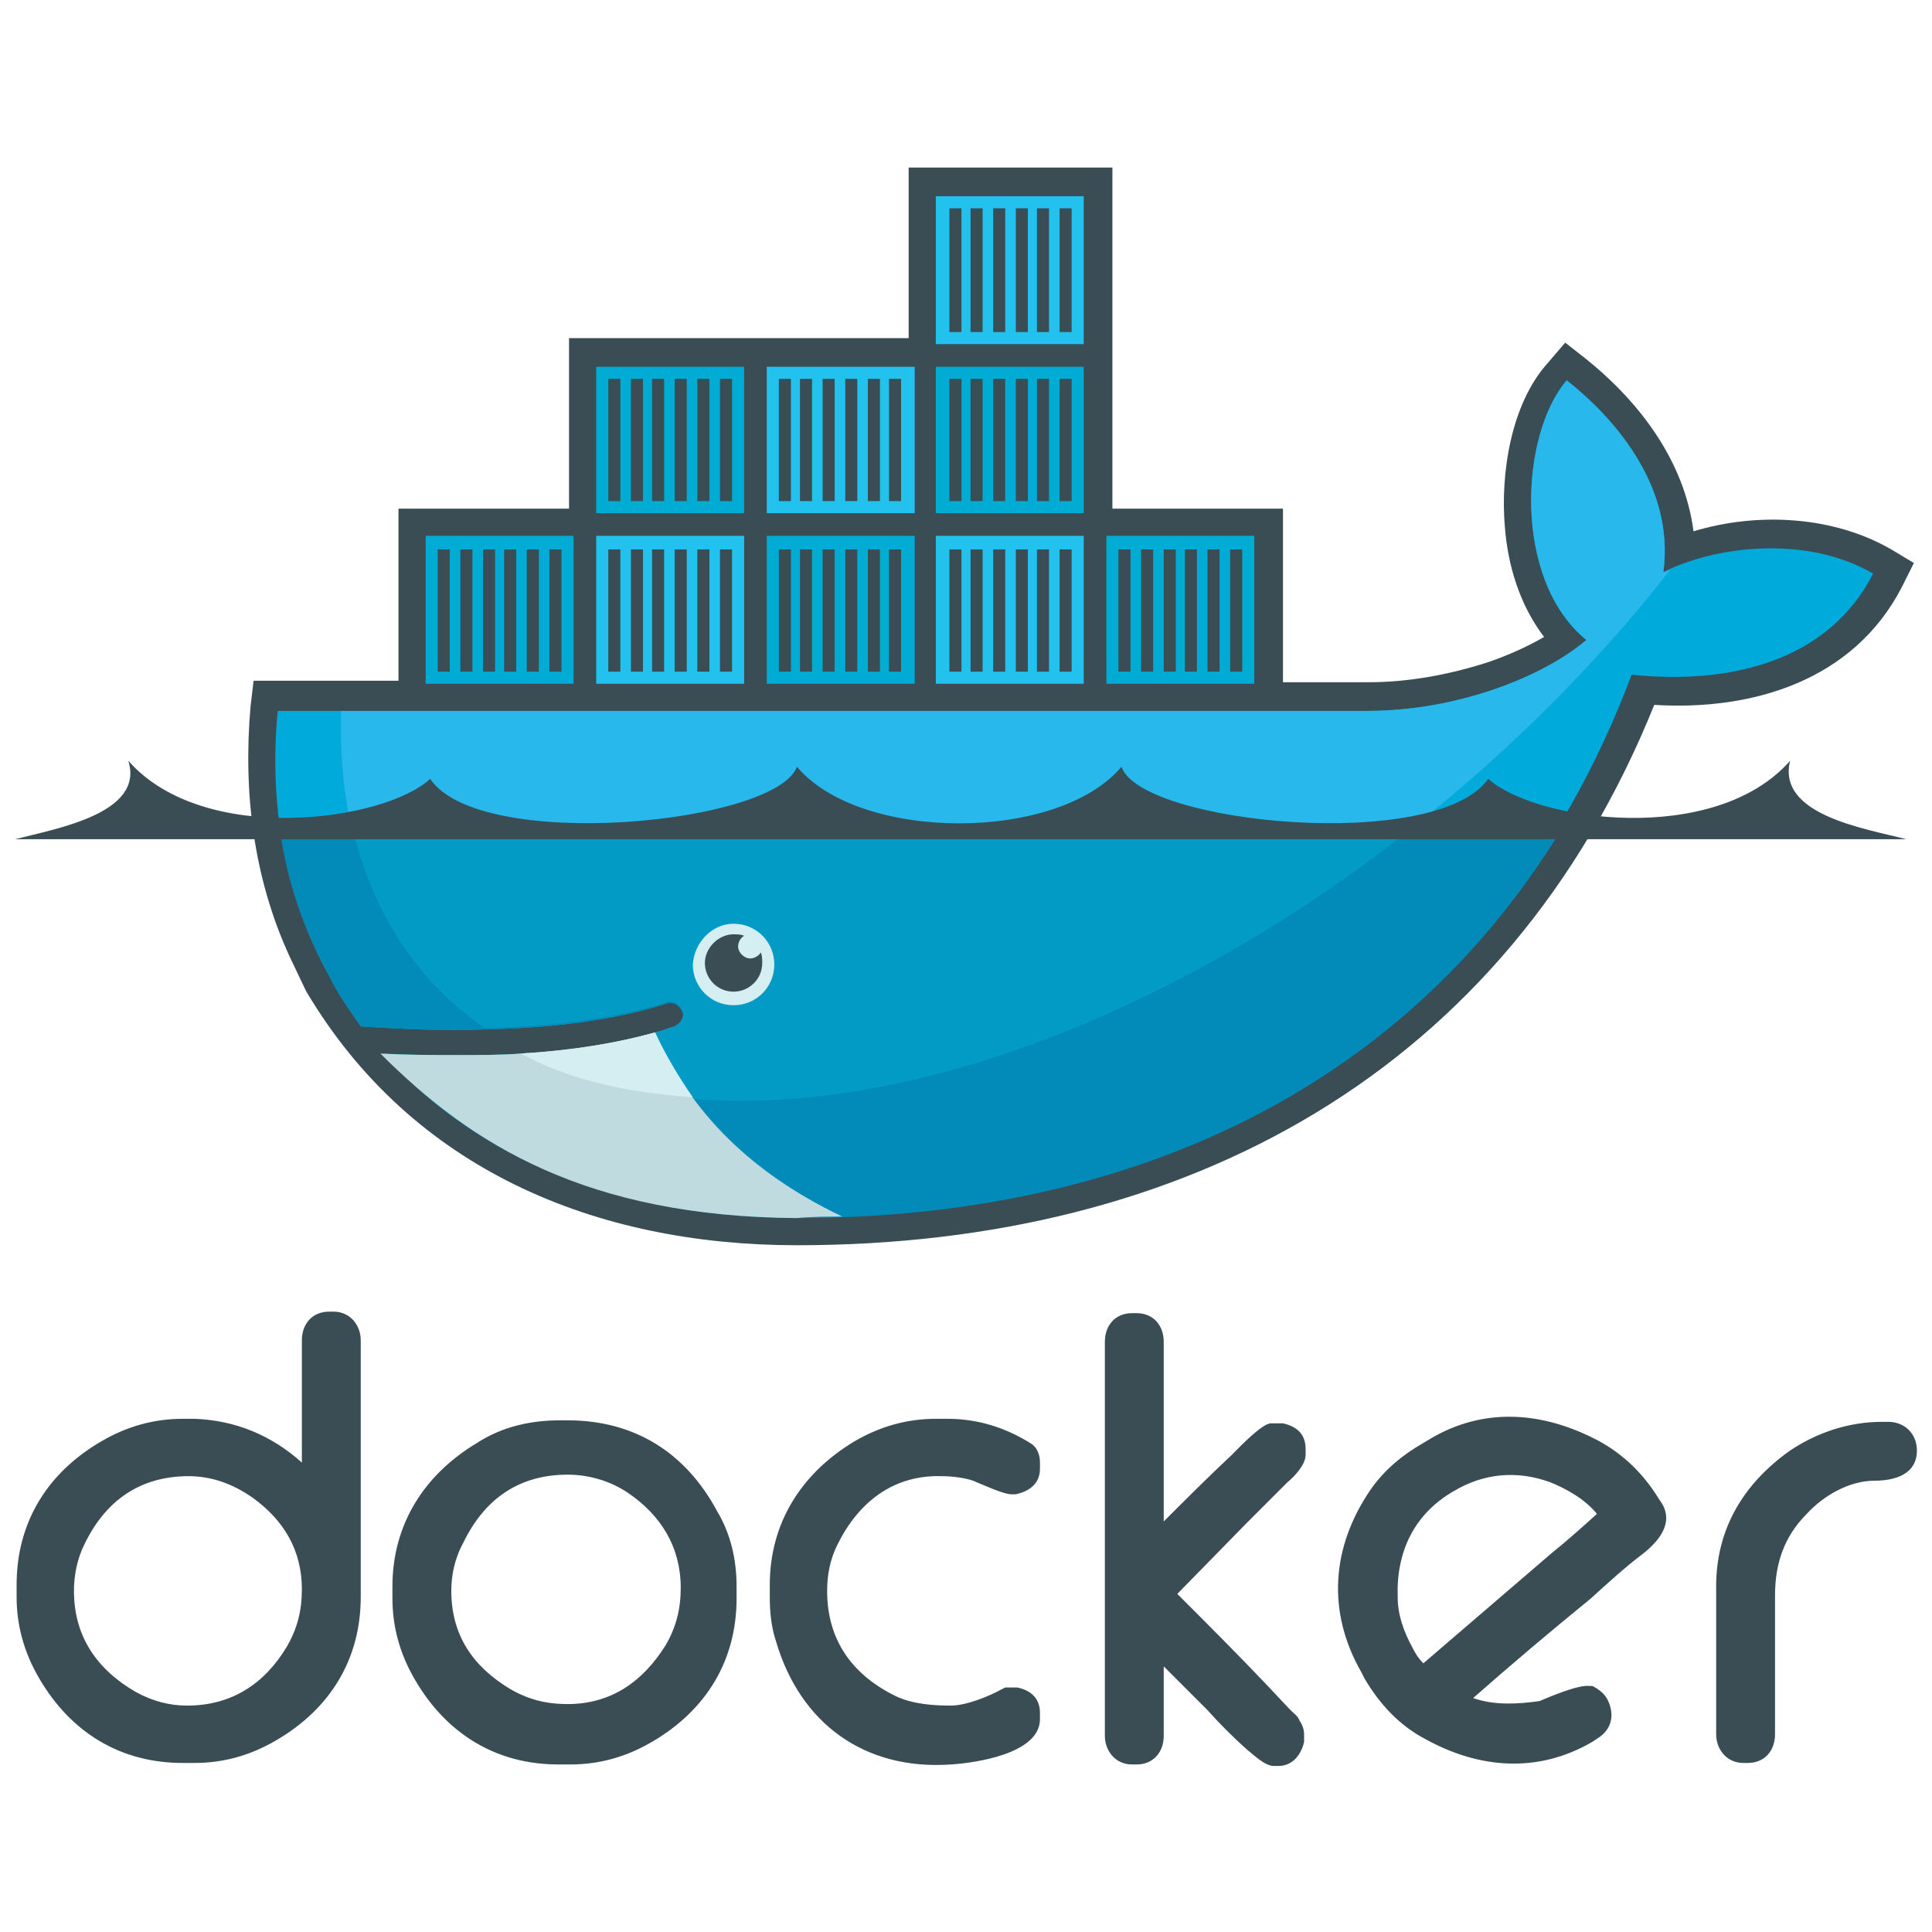
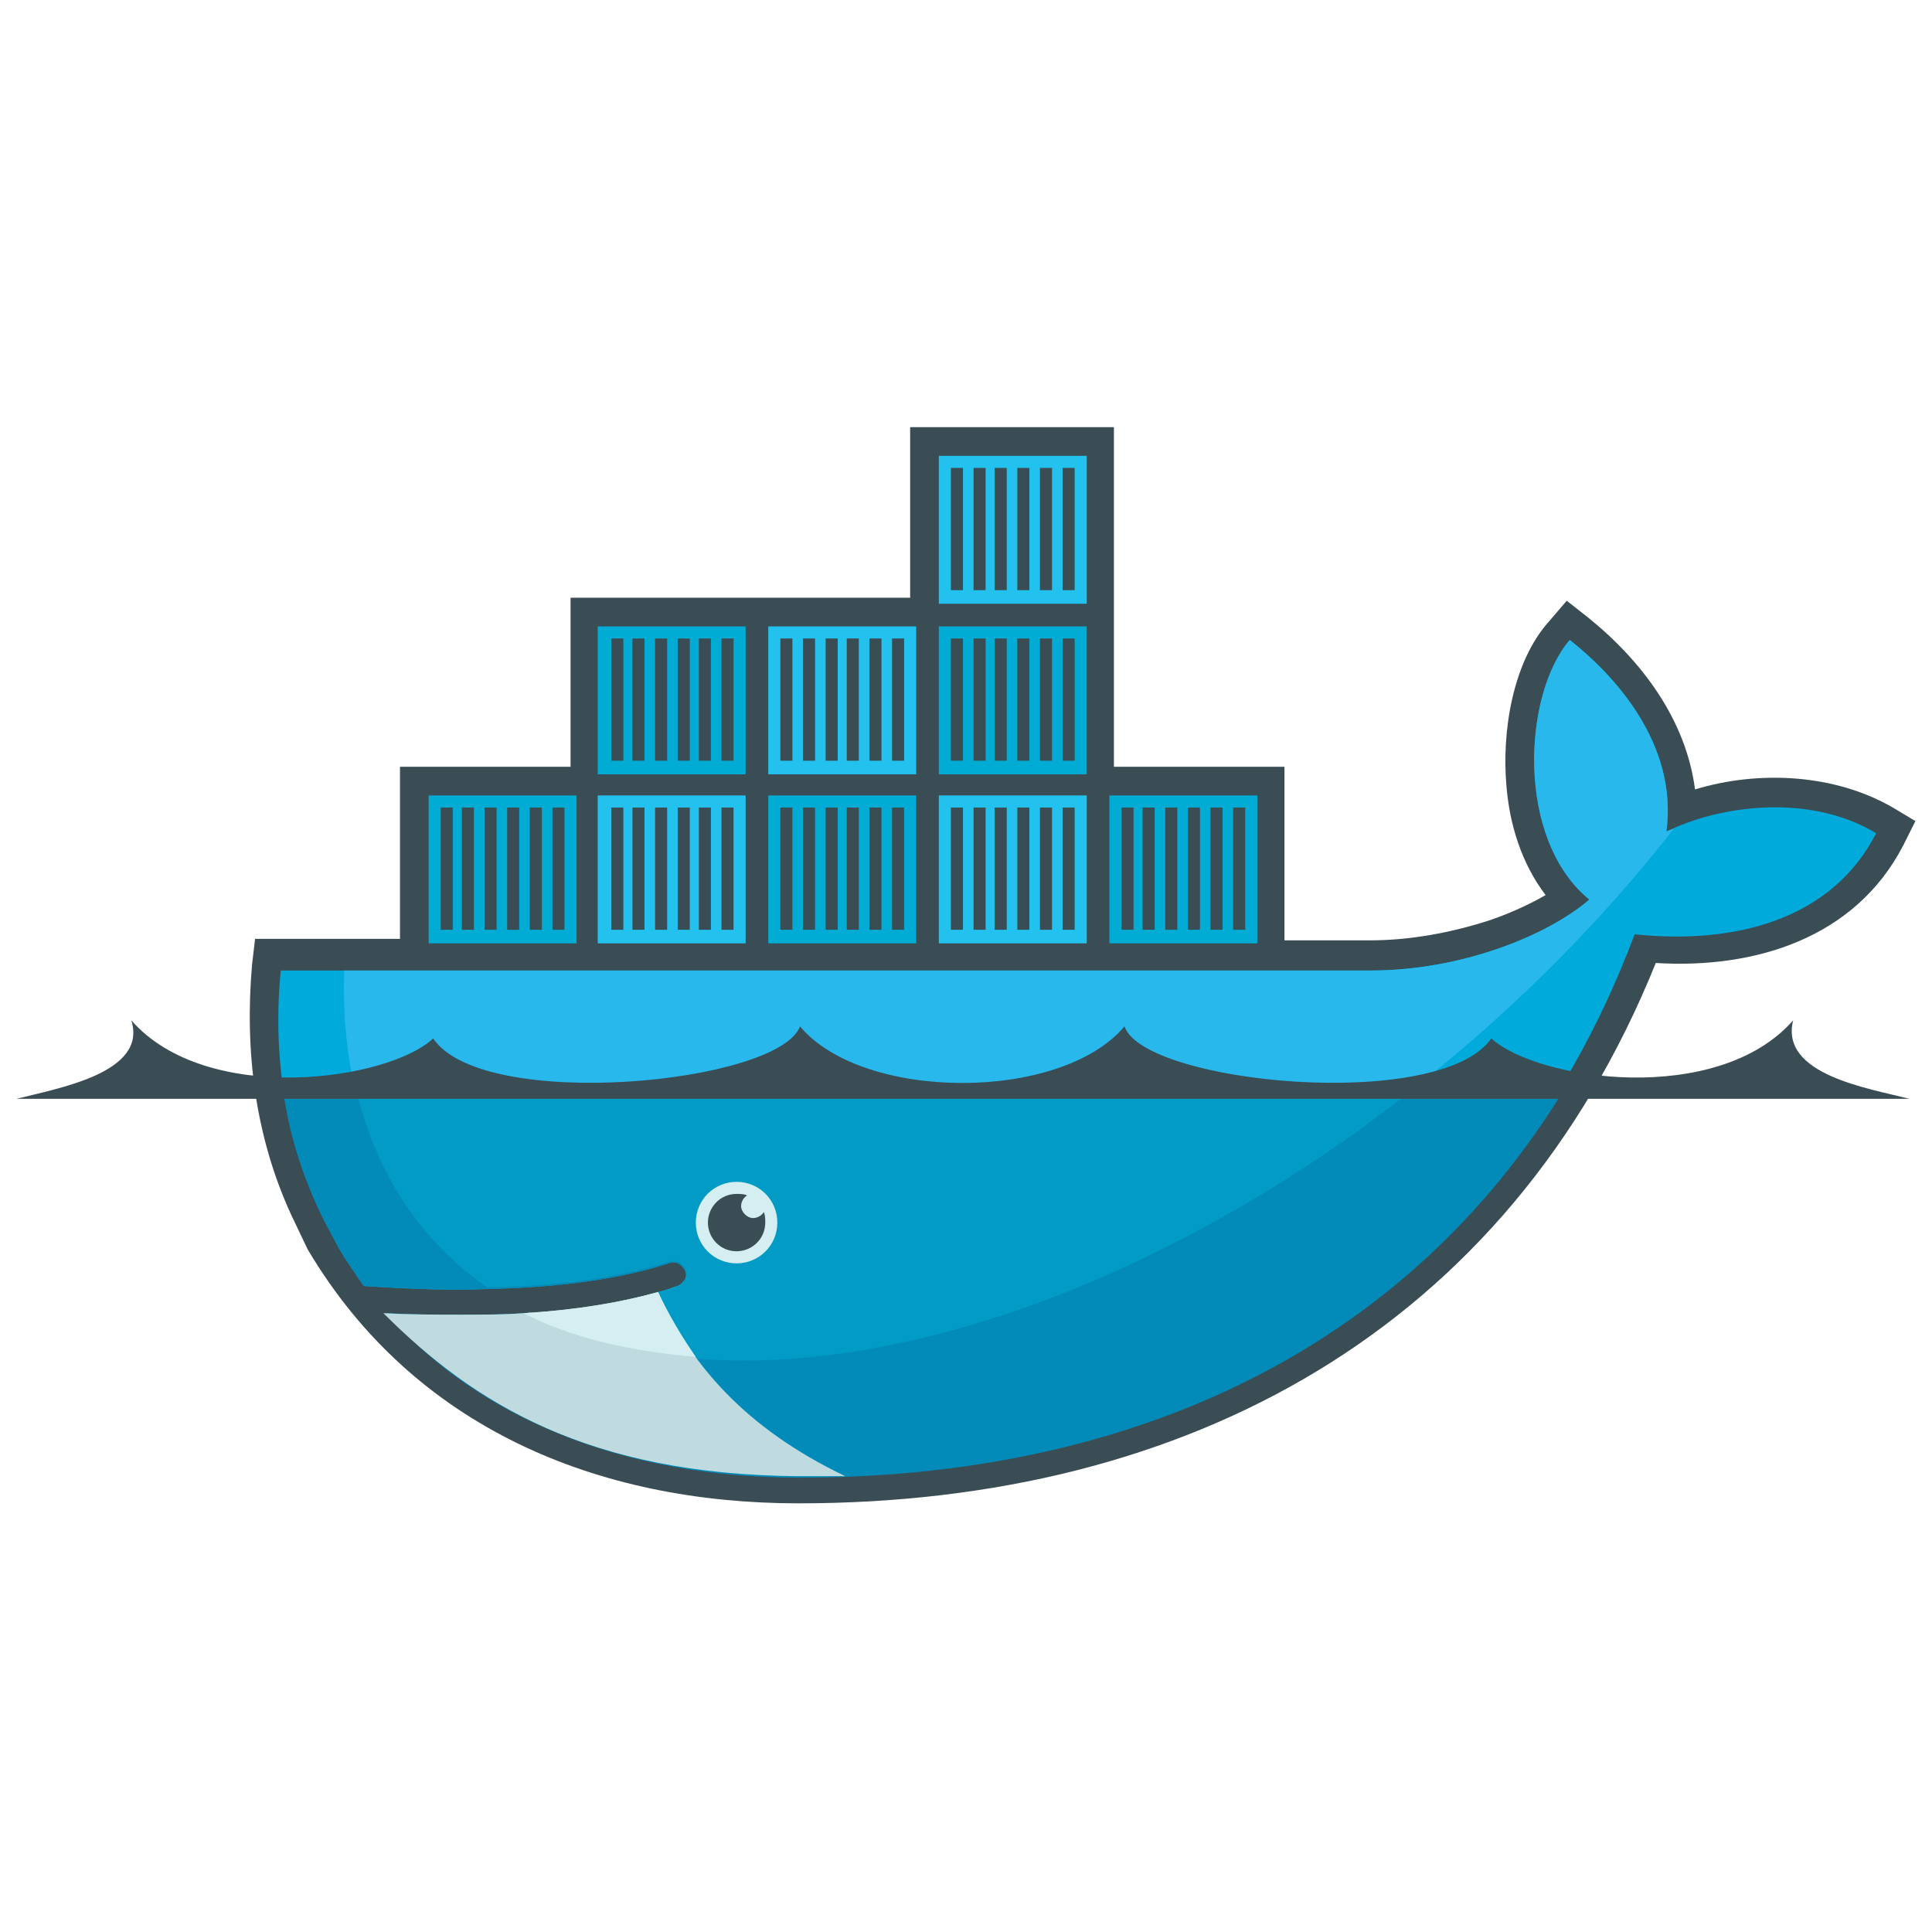
<svg xmlns="http://www.w3.org/2000/svg" viewBox="0 0 128 128">
  <g>
-     <path fill-rule="evenodd" clip-rule="evenodd" fill="#3A4D54" d="M20 96.9v-8.1c0-1.1.7-1.9 1.8-1.9h.3c1.1 0 1.8.9 1.8 1.9v17c0 4.1-2 7.4-5.6 9.5-1.7 1-3.5 1.5-5.4 1.5h-.8c-4.1 0-7.4-2-9.5-5.6-1-1.7-1.5-3.5-1.5-5.4v-.8c0-4.1 2-7.4 5.6-9.5 1.7-1 3.5-1.5 5.4-1.5h.8c2.7.1 5.1 1.1 7.1 2.9zm-15.1 8.5c0 3 1.5 5.2 4.1 6.7 1.1.6 2.2.9 3.4.9 2.9 0 5.1-1.4 6.6-3.9.7-1.2 1-2.4 1-3.8 0-2.6-1.2-4.6-3.3-6.1-1.3-.9-2.7-1.4-4.2-1.4-3.2 0-5.5 1.6-6.9 4.5-.5 1-.7 2.1-.7 3.1zm32.2-11.3h.5c4.4 0 7.8 2.1 9.9 6 .9 1.5 1.3 3.2 1.3 5v.8c0 4.1-2 7.4-5.6 9.5-1.7 1-3.5 1.5-5.4 1.5h-.8c-4.1 0-7.4-2-9.5-5.6-1-1.7-1.5-3.5-1.5-5.4v-.8c0-4.1 2.1-7.4 5.6-9.5 1.7-1.1 3.6-1.5 5.5-1.5zm-7.2 11.3c0 2.9 1.4 5 3.9 6.5 1.2.7 2.4 1 3.8 1 2.9 0 5-1.5 6.5-3.9.7-1.2 1-2.4 1-3.8 0-2.7-1.3-4.8-3.5-6.3-1.2-.8-2.6-1.2-4-1.2-3.2 0-5.5 1.6-6.9 4.5-.6 1.1-.8 2.2-.8 3.2zm34.8-7.2c-.6-.3-1.7-.4-2.3-.4-3.2-.1-5.5 1.7-6.9 4.5-.5 1-.7 2-.7 3.1 0 3.3 1.7 5.6 4.6 7 1.1.5 2.4.6 3.6.6 1 0 2.5-.6 3.4-1.1l.2-.1h.8c.9.2 1.5.7 1.5 1.7v.4c0 2.3-4.3 2.9-5.9 3-5.7.4-10-2.7-11.6-8.2-.3-.9-.4-1.9-.4-2.9v-.8c0-4.1 2.1-7.4 5.6-9.5 1.7-1 3.5-1.5 5.4-1.5h.8c2 0 3.9.6 5.6 1.7l.1.1.1.1c.2.3.3.6.3 1v.4c0 1-.7 1.5-1.6 1.7h-.3c-.5 0-1.8-.6-2.3-.8zm12.4 2.6c1.5-1.5 3-3 4.5-4.4.4-.4 2-2.1 2.6-2.1h.8c.9.2 1.5.7 1.5 1.7v.4c0 .6-.7 1.4-1.2 1.8l-2.7 2.7-4.6 4.7c2 2 4 4 5.9 6l1.6 1.7c.2.2.5.4.6.7.2.3.3.6.3.9v.5c-.2.9-.8 1.6-1.7 1.6h-.3c-.6 0-1.3-.7-1.8-1.1-.9-.8-1.8-1.7-2.6-2.6l-2.9-2.9v4.6c0 1.1-.7 1.9-1.8 1.9h-.3c-1.1 0-1.8-.9-1.8-1.9v-26.1c0-1.1.7-1.9 1.8-1.9h.3c1.1 0 1.8.8 1.8 1.9v11.9zm47.6-6.6h.4c1.1 0 1.9.8 1.9 1.9 0 1.6-1.5 2-2.8 2-1.7 0-3.4 1-4.5 2.2-1.5 1.5-2.1 3.3-2.1 5.4v9.2c0 1.1-.7 1.9-1.8 1.9h-.3c-1.1 0-1.8-.9-1.8-1.9v-9.8c0-3.8 1.8-6.8 4.9-9 1.8-1.2 3.9-1.9 6.1-1.9zm-27.1 18.3c1.4.5 3 .4 4.4.2.7-.3 2.6-1.1 3.3-1h.2c.4.2.8.5 1 .9.5 1 .3 2-.7 2.6l-.3.2c-3.6 2.1-7.5 1.8-11.1-.2-1.7-.9-3-2.3-4-4l-.2-.4c-2.3-4-2-8.3.6-12.1.9-1.3 2.1-2.3 3.5-3.1l.5-.3c3.4-2 7.1-1.8 10.6-.1 1.9.9 3.4 2.3 4.5 4.1l.2.3c.8 1.3-.2 2.5-1.2 3.3-1.2.9-2.4 2-3.5 3-2.7 2.2-5.3 4.4-7.8 6.6zm-3.3-2.3l8.5-7.3c1-.8 2-1.7 3-2.6-.8-1-2.1-1.7-3.1-2.1-2.2-.8-4.4-.6-6.4.6-2.6 1.5-3.8 4-3.7 7 0 1.2.4 2.3 1 3.4.2.4.4.7.7 1" />
-     <path fill-rule="evenodd" clip-rule="evenodd" fill="#3A4D54" d="M73.7 33.7h11.3v11.5h5.7c2.6 0 5.3-.5 7.8-1.3 1.2-.4 2.6-1 3.8-1.7-1.6-2.1-2.4-4.7-2.6-7.3-.3-3.5.4-8.1 2.8-10.8l1.2-1.4 1.4 1.1c3.6 2.9 6.5 6.8 7.1 11.4 4.3-1.3 9.3-1 13.1 1.2l1.5.9-.8 1.6c-3.2 6.2-9.9 8.2-16.4 7.8-9.8 24.3-31 35.8-56.8 35.8-13.3 0-25.5-5-32.5-16.8l-.1-.2-1-2.1c-2.4-5.2-3.1-10.9-2.6-16.6l.2-1.7h9.6v-11.4h11.3v-11.3h22.5v-11.3h13.5v22.6z" />
-     <path fill="#00AADA" d="M110.2 37.9c.8-5.9-3.6-10.5-6.4-12.7-3.1 3.6-3.6 13.2 1.3 17.2-2.8 2.4-8.5 4.7-14.5 4.7h-72.2c-.6 6.2.5 11.9 3 16.8l.8 1.5c.5.9 1.1 1.7 1.7 2.6 3 .2 5.7.3 8.2.2 4.9-.1 8.9-.7 12-1.7.5-.2.9.1 1.1.5.2.5-.1.9-.5 1.1-.4.1-.8.3-1.3.4-2.4.7-5 1.1-8.3 1.3h-.6c-1.3.1-2.7.1-4.2.1-1.6 0-3.1 0-4.9-.1 6 6.8 15.4 10.8 27.2 10.8 25 0 46.2-11.1 55.5-35.9 6.7.7 13.1-1 16-6.7-4.5-2.6-10.5-1.8-13.9-.1z" />
-     <path fill="#28B8EB" d="M110.2 37.9c.8-5.9-3.6-10.5-6.4-12.7-3.1 3.6-3.6 13.2 1.3 17.2-2.8 2.4-8.5 4.7-14.5 4.7h-68c-.3 9.5 3.2 16.7 9.5 21 4.9-.1 8.9-.7 12-1.7.5-.2.9.1 1.1.5.2.5-.1.9-.5 1.1-.4.1-.8.3-1.3.4-2.4.7-5.2 1.2-8.5 1.4l-.1-.1c8.5 4.4 20.8 4.3 35-1.1 15.8-6.1 30.6-17.7 40.9-30.9-.2.1-.3.2-.5.2z" />
-     <path fill="#028BB8" d="M18.5 54.6c.4 3.3 1.4 6.4 2.9 9.3l.8 1.5c.5.9 1.1 1.7 1.7 2.6 3 .2 5.7.3 8.2.2 4.9-.1 8.9-.7 12-1.7.5-.2.9.1 1.1.5.2.5-.1.9-.5 1.1-.4.1-.8.3-1.3.4-2.4.7-5.2 1.2-8.5 1.4h-.4c-1.3.1-2.7.1-4.1.1-1.6 0-3.2 0-4.9-.1 6 6.8 15.5 10.8 27.3 10.8 21.4 0 40-8.1 50.8-26h-85.1v-.1z" />
-     <path fill="#019BC6" d="M23.3 54.6c1.3 5.8 4.3 10.4 8.8 13.5 4.9-.1 8.9-.7 12-1.7.5-.2.9.1 1.1.5.2.5-.1.9-.5 1.1-.4.1-.8.3-1.3.4-2.4.7-5.2 1.2-8.6 1.4 8.5 4.4 20.8 4.3 34.9-1.1 8.5-3.3 16.8-8.2 24.2-14.1h-70.6z" />
-     <path fill-rule="evenodd" clip-rule="evenodd" fill="#00ACD3" d="M28.2 35.5h9.8v9.8h-9.8v-9.8zm.8.9h.8v8.1h-.8v-8.1zm1.5 0h.8v8.1h-.8v-8.1zm1.5 0h.8v8.1h-.8v-8.1zm1.4 0h.8v8.1h-.8v-8.1zm1.5 0h.8v8.1h-.8v-8.1zm1.5 0h.8v8.1h-.8v-8.1zM39.5 24.3h9.8v9.7h-9.8v-9.7zm.8.8h.8v8.1h-.8v-8.1zm1.5 0h.8v8.1h-.8v-8.1zm1.4 0h.8v8.1h-.8v-8.1zm1.5 0h.8v8.1h-.8v-8.1zm1.5 0h.8v8.1h-.8v-8.1zm1.5 0h.8v8.1h-.8v-8.1z" />
-     <path fill-rule="evenodd" clip-rule="evenodd" fill="#23C2EE" d="M39.5 35.5h9.8v9.8h-9.8v-9.8zm.8.9h.8v8.1h-.8v-8.1zm1.5 0h.8v8.1h-.8v-8.1zm1.4 0h.8v8.1h-.8v-8.1zm1.5 0h.8v8.1h-.8v-8.1zm1.5 0h.8v8.1h-.8v-8.1zm1.5 0h.8v8.1h-.8v-8.1z" />
-     <path fill-rule="evenodd" clip-rule="evenodd" fill="#00ACD3" d="M50.8 35.5h9.8v9.8h-9.8v-9.8zm.8.9h.8v8.1h-.8v-8.1zm1.4 0h.8v8.1h-.8v-8.1zm1.5 0h.8v8.1h-.8v-8.1zm1.5 0h.8v8.1h-.8v-8.1zm1.5 0h.8v8.1h-.8v-8.1zm1.4 0h.8v8.1h-.8v-8.1z" />
-     <path fill-rule="evenodd" clip-rule="evenodd" fill="#23C2EE" d="M50.8 24.3h9.8v9.7h-9.8v-9.7zm.8.8h.8v8.1h-.8v-8.1zm1.4 0h.8v8.1h-.8v-8.1zm1.5 0h.8v8.1h-.8v-8.1zm1.5 0h.8v8.1h-.8v-8.1zm1.5 0h.8v8.1h-.8v-8.1zm1.4 0h.8v8.1h-.8v-8.1zM62 35.5h9.8v9.8h-9.8v-9.8zm.9.9h.8v8.1h-.8v-8.1zm1.4 0h.8v8.1h-.8v-8.1zm1.5 0h.8v8.1h-.8v-8.1zm1.5 0h.8v8.1h-.8v-8.1zm1.4 0h.8v8.1h-.8v-8.1zm1.5 0h.8v8.1h-.8v-8.1z" />
-     <path fill-rule="evenodd" clip-rule="evenodd" fill="#00ACD3" d="M62 24.3h9.8v9.7h-9.8v-9.7zm.9.8h.8v8.1h-.8v-8.1zm1.4 0h.8v8.1h-.8v-8.1zm1.5 0h.8v8.1h-.8v-8.1zm1.5 0h.8v8.1h-.8v-8.1zm1.4 0h.8v8.1h-.8v-8.1zm1.5 0h.8v8.1h-.8v-8.1z" />
-     <path fill-rule="evenodd" clip-rule="evenodd" fill="#23C2EE" d="M62 13h9.8v9.8h-9.8v-9.8zm.9.8h.8v8.2h-.8v-8.2zm1.4 0h.8v8.2h-.8v-8.2zm1.5 0h.8v8.2h-.8v-8.2zm1.5 0h.8v8.2h-.8v-8.2zm1.4 0h.8v8.2h-.8v-8.2zm1.5 0h.8v8.2h-.8v-8.2z" />
-     <path fill-rule="evenodd" clip-rule="evenodd" fill="#00ACD3" d="M73.3 35.5h9.8v9.8h-9.8v-9.8zm.8.9h.8v8.1h-.8v-8.1zm1.5 0h.8v8.1h-.8v-8.1zm1.5 0h.8v8.1h-.8v-8.1zm1.4 0h.8v8.1h-.8v-8.1zm1.5 0h.8v8.1h-.8v-8.1zm1.5 0h.8v8.1h-.8v-8.1z" />
-     <path fill-rule="evenodd" clip-rule="evenodd" fill="#D4EEF1" d="M48.6 61.2c1.5 0 2.7 1.2 2.7 2.7 0 1.5-1.2 2.7-2.7 2.7-1.5 0-2.7-1.2-2.7-2.7.1-1.5 1.3-2.7 2.7-2.7" />
-     <path fill-rule="evenodd" clip-rule="evenodd" fill="#3A4D54" d="M48.6 61.9c.2 0 .5 0 .7.1-.2.1-.4.4-.4.7 0 .4.4.8.8.8.3 0 .6-.2.7-.4.1.2.1.5.1.7 0 1.1-.9 1.9-1.9 1.9-1.1 0-1.9-.9-1.9-1.9 0-1 .9-1.9 1.9-1.9M1 55.6h125.3c-2.7-.7-8.6-1.6-7.7-5.2-5 5.7-16.9 4-20 1.2-3.4 4.9-23 3-24.3-.8-4.2 5-17.3 5-21.5 0-1.4 3.8-21 5.7-24.3.8-3 2.8-15 4.5-20-1.2 1.1 3.5-4.8 4.5-7.5 5.2" />
-     <path fill="#BFDBE0" d="M55.8 80.6c-6.7-3.2-10.3-7.5-12.4-12.2-2.5.7-5.5 1.2-8.9 1.4-1.3.1-2.7.1-4.1.1-1.7 0-3.4 0-5.2-.1 6.1 6.1 13.7 10.8 27.6 10.9 1-.1 2-.1 3-.1z" />
-     <path fill="#D4EEF1" d="M45.9 72.7c-.9-1.3-1.8-2.8-2.5-4.3-2.5.7-5.5 1.2-8.9 1.4 2.4 1.3 5.8 2.5 11.4 2.9z" />
+     <path fill-rule="evenodd" clip-rule="evenodd" fill="#3A4D54" d="M73.8 50.8h11.3v11.5h5.7c2.6 0 5.3-.5 7.8-1.3 1.2-.4 2.6-1 3.8-1.7-1.6-2.1-2.4-4.7-2.6-7.3-.3-3.5.4-8.1 2.8-10.8l1.2-1.4 1.4 1.1c3.6 2.9 6.5 6.8 7.1 11.4 4.3-1.3 9.3-1 13.1 1.2l1.5.9-.8 1.6c-3.2 6.2-9.9 8.2-16.4 7.8-9.8 24.3-31 35.8-56.8 35.8-13.3 0-25.5-5-32.5-16.8l-.1-.2-1-2.1c-2.4-5.2-3.1-10.9-2.6-16.6l.2-1.7h9.6v-11.4h11.3v-11.2h22.5v-11.3h13.5v22.5z" />
+     <path fill="#00AADA" d="M110.4 55.1c.8-5.9-3.6-10.5-6.4-12.7-3.1 3.6-3.6 13.2 1.3 17.2-2.8 2.4-8.5 4.7-14.5 4.7h-72.2c-.6 6.2.5 11.9 3 16.8l.8 1.5c.5.9 1.1 1.7 1.7 2.6 3 .2 5.7.3 8.2.2 4.9-.1 8.9-.7 12-1.7.5-.2.9.1 1.1.5.2.5-.1.9-.5 1.1-.4.1-.8.3-1.3.4-2.4.7-5 1.1-8.3 1.3h-.6c-1.3.1-2.7.1-4.2.1-1.6 0-3.1 0-4.9-.1 6 6.8 15.4 10.8 27.2 10.8 25 0 46.2-11.1 55.5-35.9 6.7.7 13.1-1 16-6.7-4.5-2.7-10.5-1.8-13.9-.1z" />
+     <path fill="#28B8EB" d="M110.4 55.1c.8-5.9-3.6-10.5-6.4-12.7-3.1 3.6-3.6 13.2 1.3 17.2-2.8 2.4-8.5 4.7-14.5 4.7h-68c-.3 9.5 3.2 16.7 9.5 21 4.9-.1 8.9-.7 12-1.7.5-.2.9.1 1.1.5.2.5-.1.9-.5 1.1-.4.1-.8.3-1.3.4-2.4.7-5.2 1.2-8.5 1.4l-.1-.1c8.5 4.4 20.8 4.3 35-1.1 15.8-6.1 30.6-17.7 40.9-30.9-.2.1-.4.1-.5.2z" />
+     <path fill="#028BB8" d="M18.7 71.8c.4 3.3 1.4 6.4 2.9 9.3l.8 1.5c.5.9 1.1 1.7 1.7 2.6 3 .2 5.7.3 8.2.2 4.9-.1 8.9-.7 12-1.7.5-.2.9.1 1.1.5.2.5-.1.9-.5 1.1-.4.1-.8.3-1.3.4-2.4.7-5.2 1.2-8.5 1.4h-.4c-1.3.1-2.7.1-4.1.1-1.6 0-3.2 0-4.9-.1 6 6.8 15.5 10.8 27.3 10.8 21.4 0 40-8.1 50.8-26h-85.1v-.1z" />
+     <path fill="#019BC6" d="M23.5 71.8c1.3 5.8 4.3 10.4 8.8 13.5 4.9-.1 8.9-.7 12-1.7.5-.2.9.1 1.1.5.2.5-.1.9-.5 1.1-.4.1-.8.3-1.3.4-2.4.7-5.2 1.2-8.6 1.4 8.5 4.4 20.8 4.3 34.9-1.1 8.5-3.3 16.8-8.2 24.2-14.1h-70.6z" />
+     <path fill-rule="evenodd" clip-rule="evenodd" fill="#00ACD3" d="M28.4 52.7h9.8v9.8h-9.8v-9.8zm.8.8h.8v8.1h-.8v-8.1zm1.4 0h.8v8.1h-.8v-8.1zm1.5 0h.8v8.1h-.8v-8.1zm1.5 0h.8v8.1h-.8v-8.1zm1.5 0h.8v8.1h-.8v-8.1zm1.5 0h.8v8.1h-.8v-8.1zM39.6 41.5h9.8v9.8h-9.8v-9.8zm.9.8h.8v8.1h-.8v-8.1zm1.4 0h.8v8.1h-.8v-8.1zm1.5 0h.8v8.1h-.8v-8.1zm1.5 0h.8v8.1h-.8v-8.1zm1.4 0h.8v8.1h-.8v-8.1zm1.5 0h.8v8.1h-.8v-8.1z" />
+     <path fill-rule="evenodd" clip-rule="evenodd" fill="#23C2EE" d="M39.6 52.7h9.8v9.8h-9.8v-9.8zm.9.8h.8v8.1h-.8v-8.1zm1.4 0h.8v8.1h-.8v-8.1zm1.5 0h.8v8.1h-.8v-8.1zm1.5 0h.8v8.1h-.8v-8.1zm1.4 0h.8v8.1h-.8v-8.1zm1.5 0h.8v8.1h-.8v-8.1z" />
+     <path fill-rule="evenodd" clip-rule="evenodd" fill="#00ACD3" d="M50.9 52.7h9.8v9.8h-9.8v-9.8zm.8.8h.8v8.1h-.8v-8.1zm1.5 0h.8v8.1h-.8v-8.1zm1.5 0h.8v8.1h-.8v-8.1zm1.4 0h.8v8.1h-.8v-8.1zm1.5 0h.8v8.1h-.8v-8.1zm1.5 0h.8v8.1h-.8v-8.1z" />
+     <path fill-rule="evenodd" clip-rule="evenodd" fill="#23C2EE" d="M50.9 41.5h9.8v9.8h-9.8v-9.8zm.8.8h.8v8.1h-.8v-8.1zm1.5 0h.8v8.1h-.8v-8.1zm1.5 0h.8v8.1h-.8v-8.1zm1.4 0h.8v8.1h-.8v-8.1zm1.5 0h.8v8.1h-.8v-8.1zm1.5 0h.8v8.1h-.8v-8.1zM62.2 52.7h9.8v9.8h-9.8v-9.8zm.8.8h.8v8.1h-.8v-8.1zm1.5 0h.8v8.1h-.8v-8.1zm1.4 0h.8v8.1h-.8v-8.1zm1.5 0h.8v8.1h-.8v-8.1zm1.5 0h.8v8.1h-.8v-8.1zm1.5 0h.8v8.1h-.8v-8.1z" />
+     <path fill-rule="evenodd" clip-rule="evenodd" fill="#00ACD3" d="M62.2 41.5h9.8v9.8h-9.8v-9.8zm.8.8h.8v8.1h-.8v-8.1zm1.5 0h.8v8.1h-.8v-8.1zm1.4 0h.8v8.1h-.8v-8.1zm1.5 0h.8v8.1h-.8v-8.1zm1.5 0h.8v8.1h-.8v-8.1zm1.5 0h.8v8.1h-.8v-8.1z" />
+     <path fill-rule="evenodd" clip-rule="evenodd" fill="#23C2EE" d="M62.2 30.2h9.8v9.8h-9.8v-9.8zm.8.8h.8v8.1h-.8v-8.1zm1.5 0h.8v8.1h-.8v-8.1zm1.4 0h.8v8.1h-.8v-8.1zm1.5 0h.8v8.1h-.8v-8.1zm1.5 0h.8v8.1h-.8v-8.1zm1.5 0h.8v8.1h-.8v-8.1z" />
+     <path fill-rule="evenodd" clip-rule="evenodd" fill="#00ACD3" d="M73.5 52.7h9.8v9.8h-9.8v-9.8zm.8.8h.8v8.1h-.8v-8.1zm1.4 0h.8v8.1h-.8v-8.1zm1.5 0h.8v8.1h-.8v-8.1zm1.5 0h.8v8.1h-.8v-8.1zm1.5 0h.8v8.1h-.8v-8.1zm1.5 0h.8v8.1h-.8v-8.1z" />
+     <path fill-rule="evenodd" clip-rule="evenodd" fill="#D4EEF1" d="M48.8 78.3c1.5 0 2.7 1.2 2.7 2.7 0 1.5-1.2 2.7-2.7 2.7-1.5 0-2.7-1.2-2.7-2.7 0-1.5 1.2-2.7 2.7-2.7" />
+     <path fill-rule="evenodd" clip-rule="evenodd" fill="#3A4D54" d="M48.8 79.1c.2 0 .5 0 .7.1-.2.1-.4.4-.4.7 0 .4.4.8.8.8.3 0 .6-.2.7-.4.1.2.1.5.1.7 0 1.1-.9 1.9-1.9 1.9-1.1 0-1.9-.9-1.9-1.9 0-1 .8-1.9 1.9-1.9M1.1 72.8h125.4c-2.7-.7-8.6-1.6-7.7-5.2-5 5.7-16.9 4-20 1.2-3.4 4.9-23 3-24.3-.8-4.2 5-17.3 5-21.5 0-1.4 3.8-21 5.7-24.3.8-3 2.8-15 4.5-20-1.2 1.1 3.5-4.9 4.5-7.6 5.2" />
+     <path fill="#BFDBE0" d="M56 97.8c-6.7-3.2-10.3-7.5-12.4-12.2-2.5.7-5.5 1.2-8.9 1.4-1.3.1-2.7.1-4.1.1-1.7 0-3.4 0-5.2-.1 6 6 13.6 10.7 27.5 10.8h3.1z" />
+     <path fill="#D4EEF1" d="M46.1 89.9c-.9-1.3-1.8-2.8-2.5-4.3-2.5.7-5.5 1.2-8.9 1.4 2.3 1.2 5.7 2.4 11.4 2.9z" />
  </g>
</svg>
